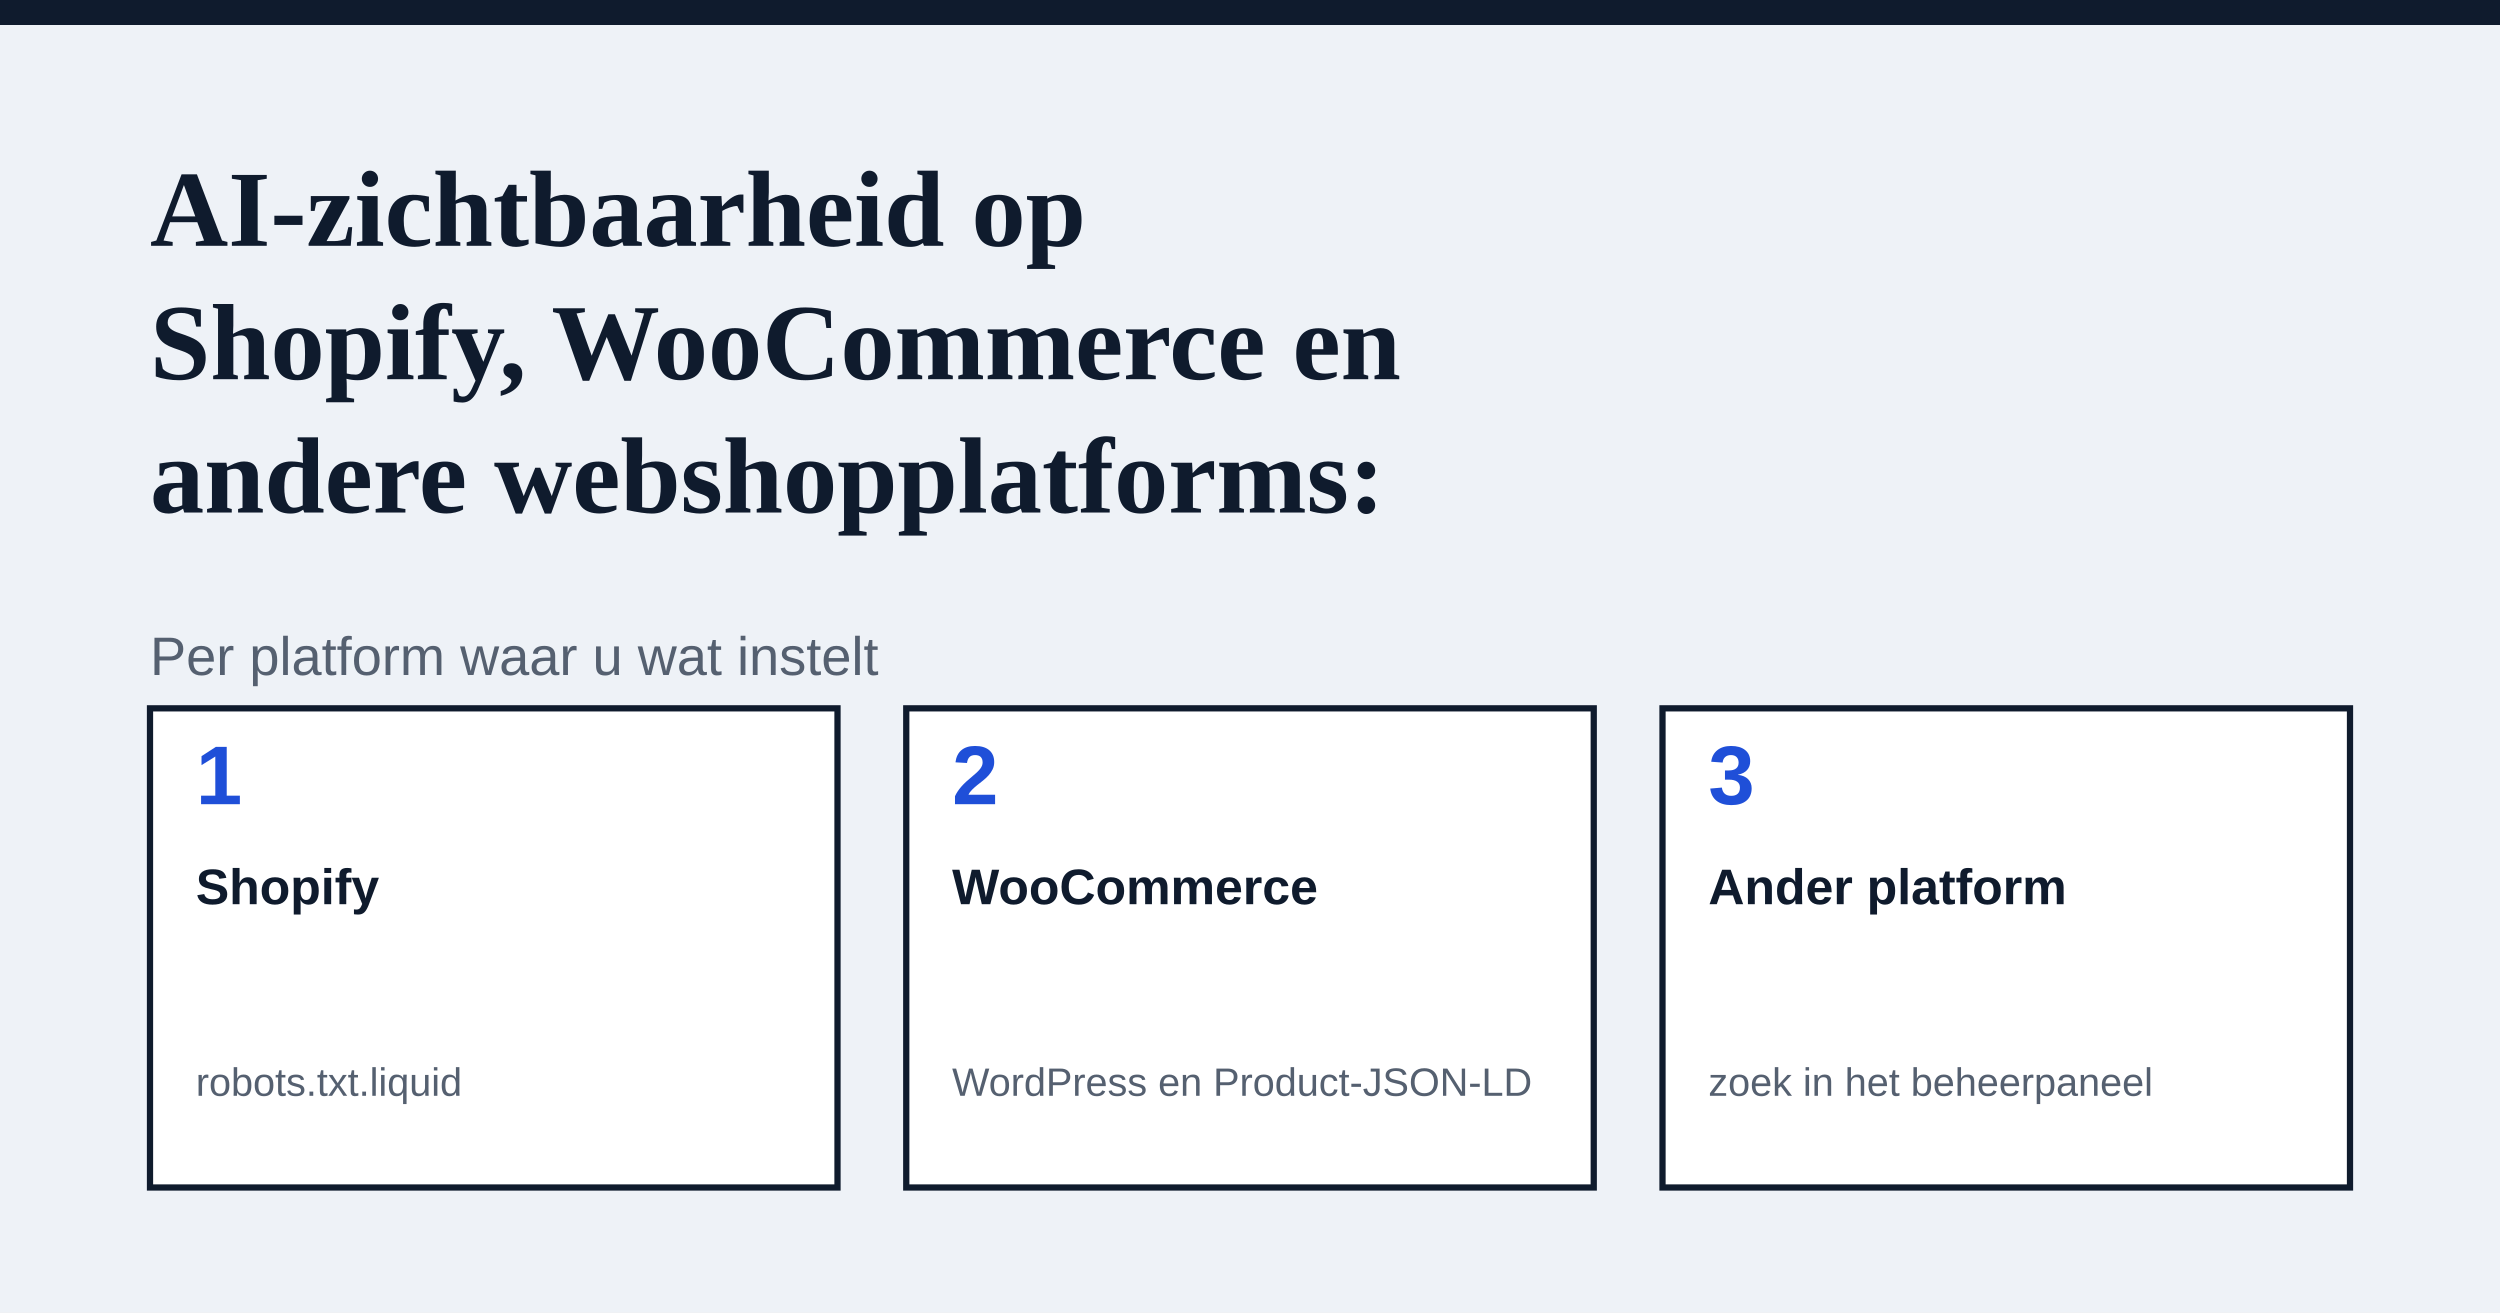
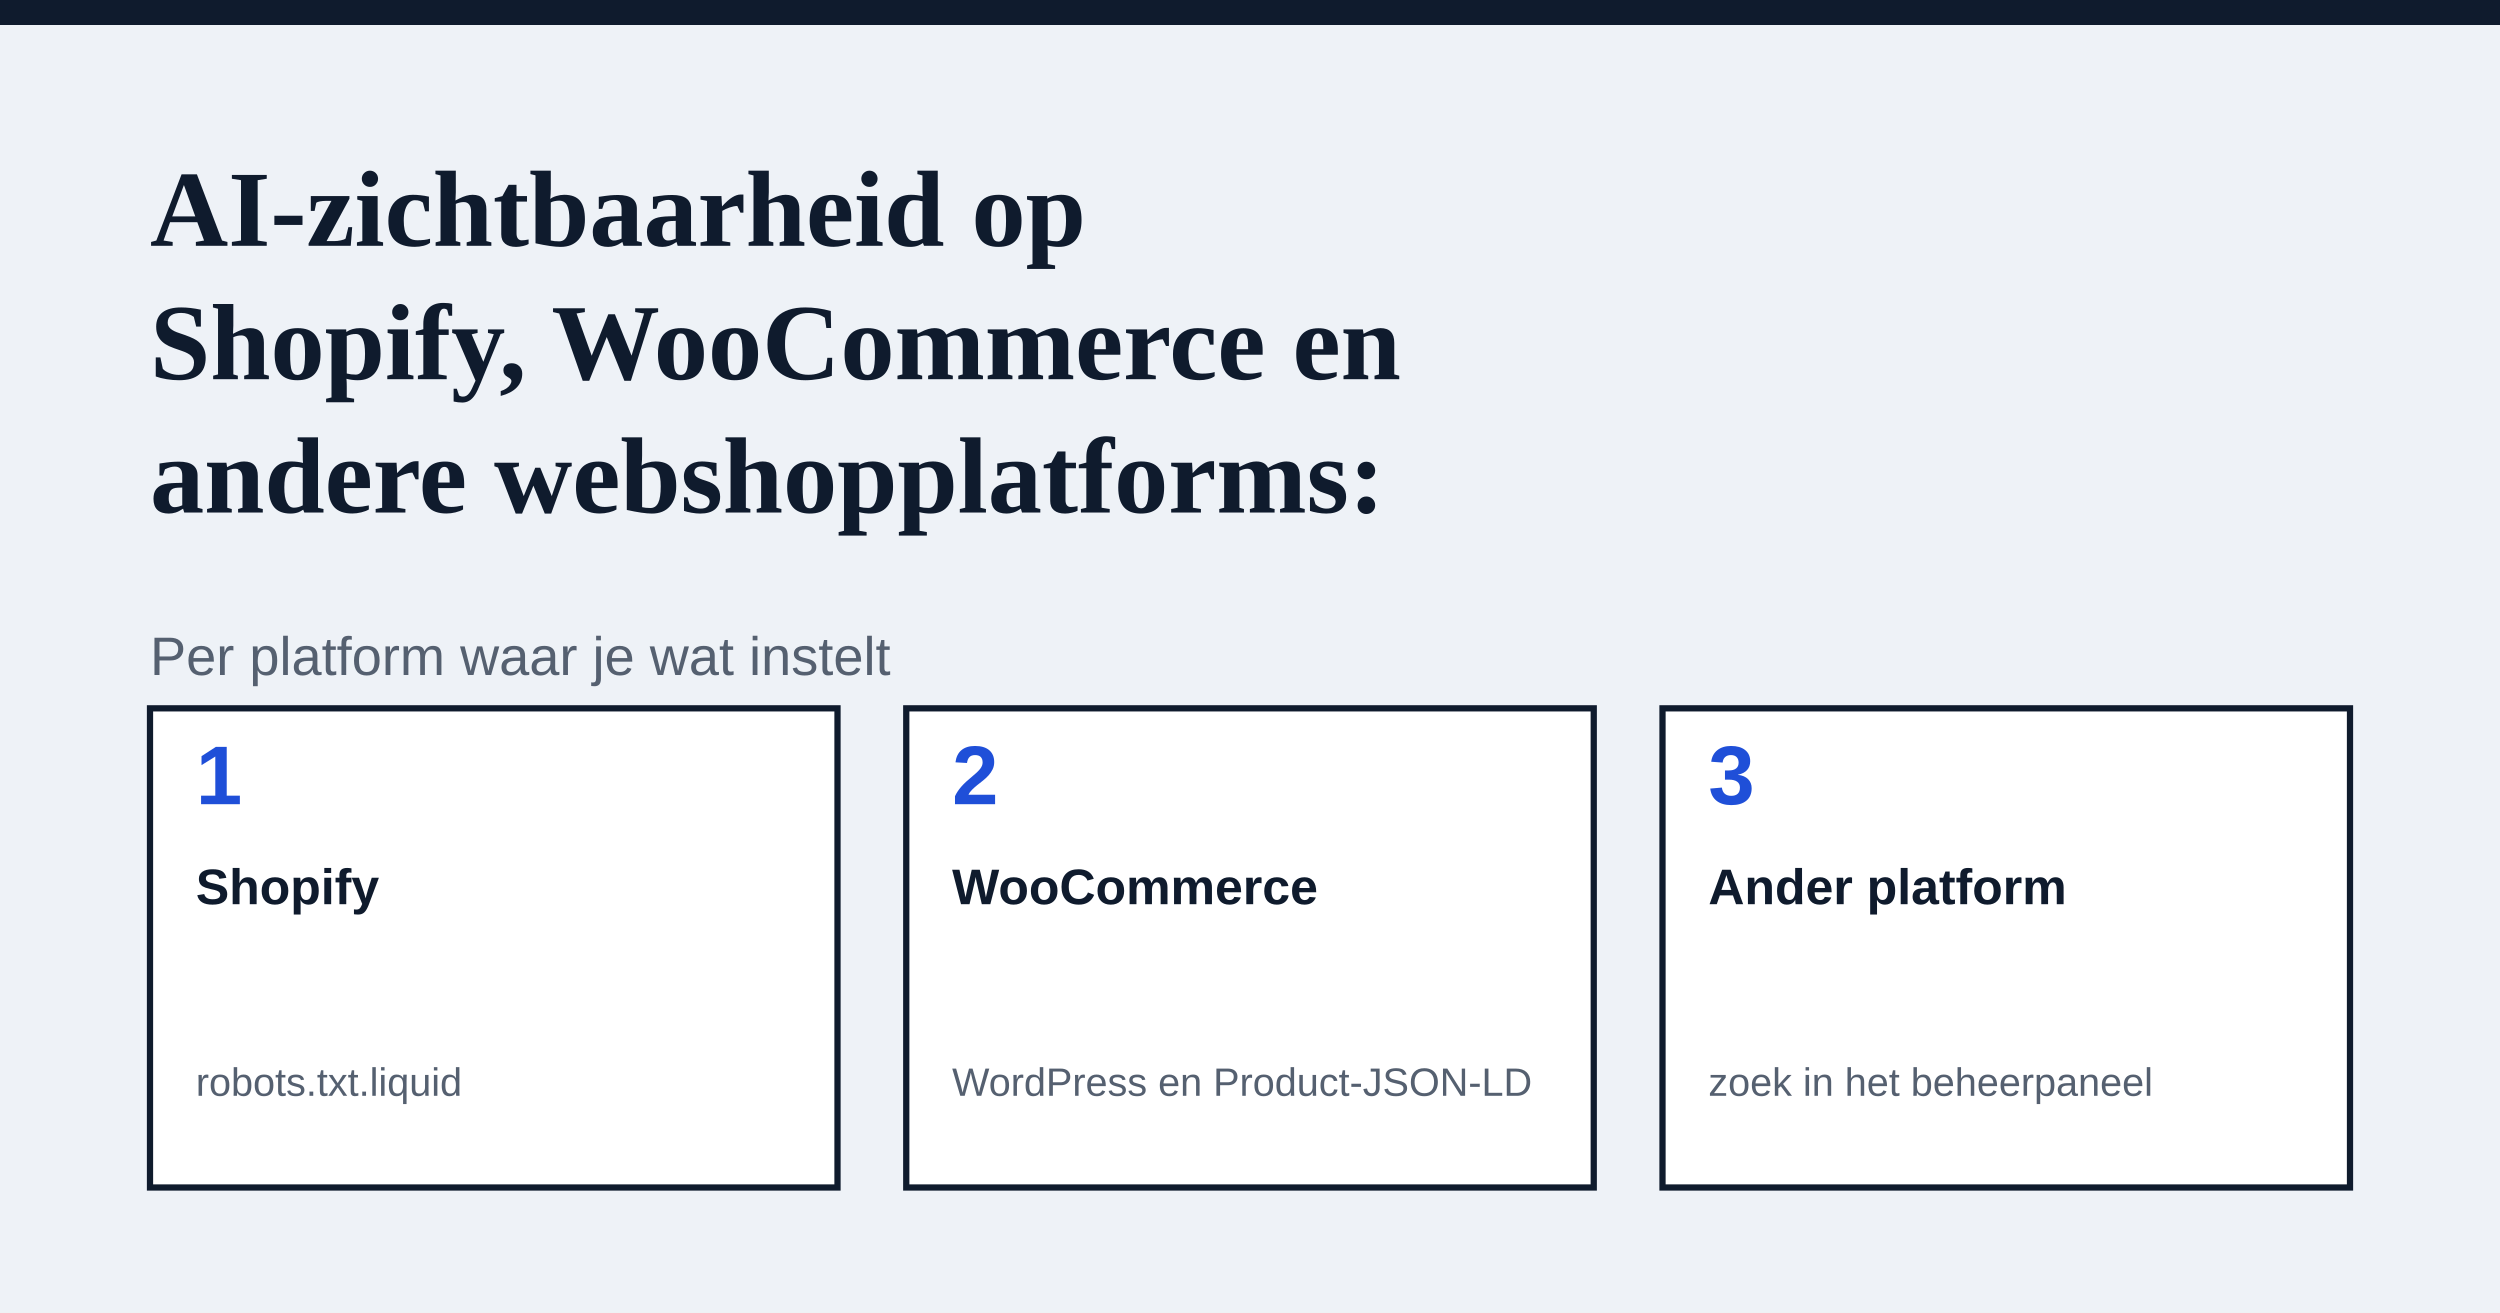
<svg xmlns="http://www.w3.org/2000/svg" viewBox="0 0 1200 630" width="1200" height="630" role="img" aria-labelledby="t d">
  <rect width="1200" height="630" fill="#EEF2F7" />
  <rect width="1200" height="12" fill="#0F1B2D" />
  <text x="72" y="118" font-family="Georgia,'Times New Roman',serif" font-size="52" font-weight="600" fill="#0F1B2D">AI-zichtbaarheid op</text>
  <text x="72" y="182" font-family="Georgia,'Times New Roman',serif" font-size="52" font-weight="600" fill="#0F1B2D">Shopify, WooCommerce en</text>
  <text x="72" y="246" font-family="Georgia,'Times New Roman',serif" font-size="52" font-weight="600" fill="#0F1B2D">andere webshopplatforms:</text>
-   <text x="72" y="324" font-family="system-ui,Arial,sans-serif" font-size="26" fill="#556070">Per platform waar u wat instelt</text>
+   <text x="72" y="324" font-family="system-ui,Arial,sans-serif" font-size="26" fill="#556070">Per platform waar je wat instelt</text>
  <g font-family="system-ui,Arial,sans-serif" fill="#0F1B2D">
    <rect x="72" y="340" width="330" height="230" fill="#fff" stroke="#0F1B2D" stroke-width="3" />
    <text x="94" y="386" font-size="40" font-weight="600" fill="#1F4FD8">1</text>
    <text x="94" y="434" font-size="24" font-weight="600">Shopify</text>
    <text x="94" y="526" font-size="19" fill="#556070">robots.txt.liquid</text>
    <rect x="435" y="340" width="330" height="230" fill="#fff" stroke="#0F1B2D" stroke-width="3" />
    <text x="457" y="386" font-size="40" font-weight="600" fill="#1F4FD8">2</text>
    <text x="457" y="434" font-size="24" font-weight="600">WooCommerce</text>
    <text x="457" y="526" font-size="19" fill="#556070">WordPress en Product-JSON-LD</text>
    <rect x="798" y="340" width="330" height="230" fill="#fff" stroke="#0F1B2D" stroke-width="3" />
    <text x="820" y="386" font-size="40" font-weight="600" fill="#1F4FD8">3</text>
    <text x="820" y="434" font-size="24" font-weight="600">Ander platform</text>
    <text x="820" y="526" font-size="19" fill="#556070">zoek in het beheerpaneel</text>
  </g>
</svg>
